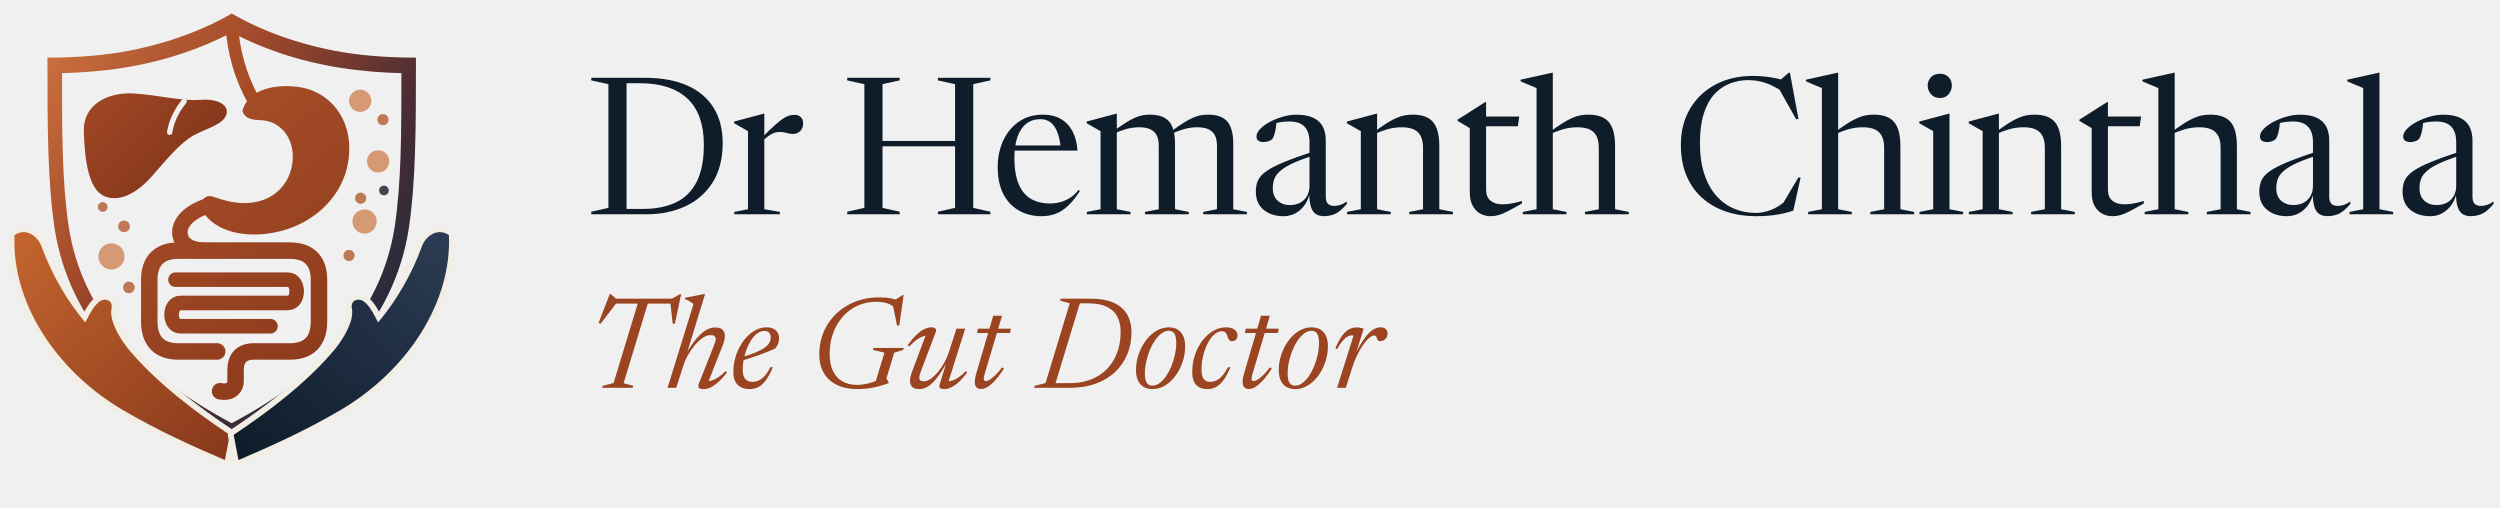
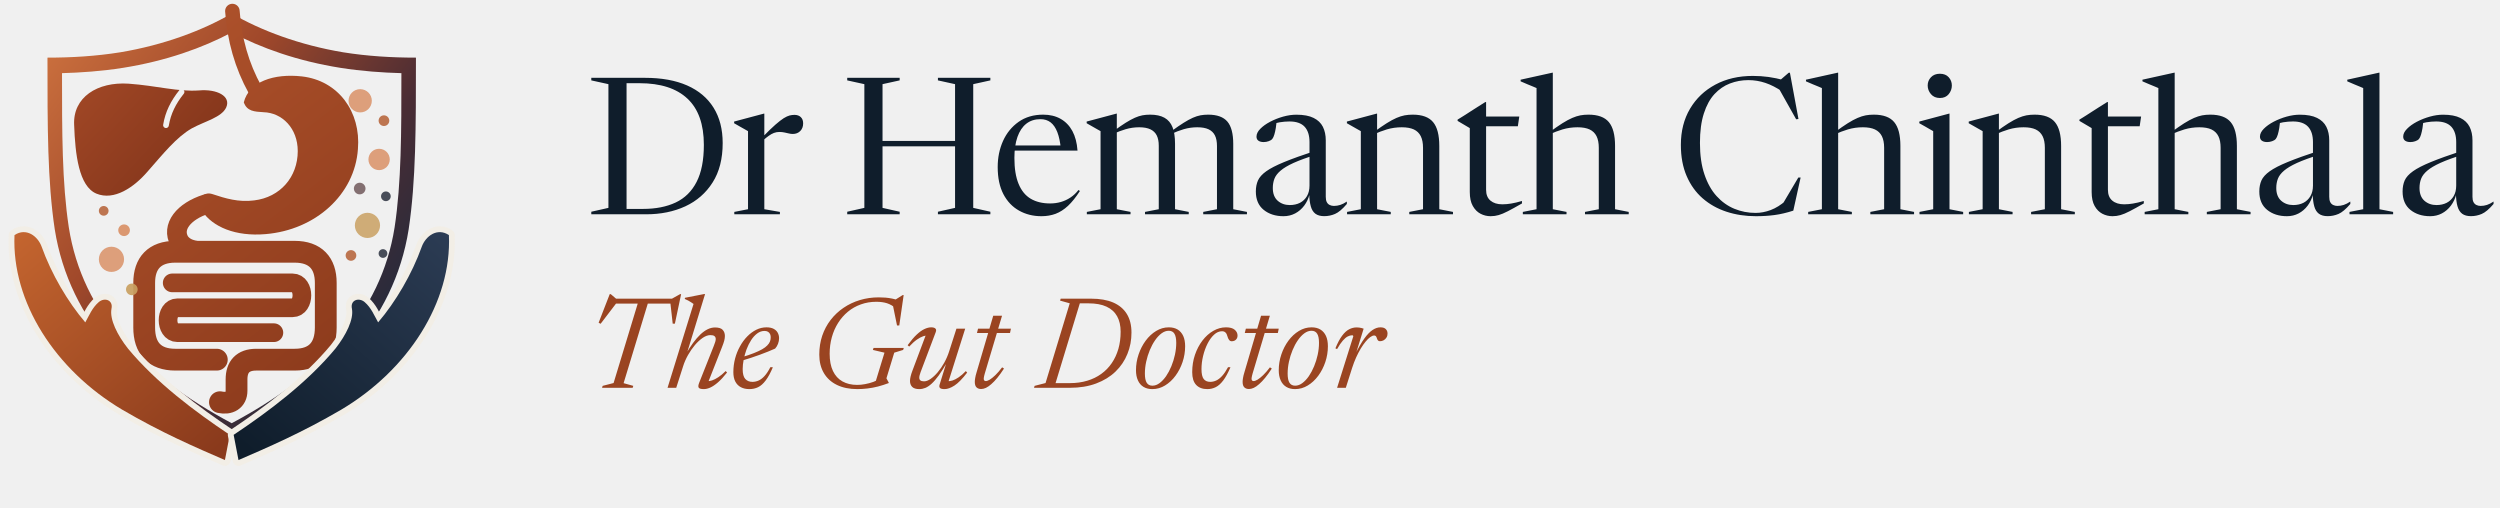
<svg xmlns="http://www.w3.org/2000/svg" viewBox="-2 -17.941 576.326 117.067" role="img">
  <g transform="translate(-4.47 -22.09) scale(1.1177)">
    <defs>
      <linearGradient id="sc2ring" x1="10" y1="10" x2="90" y2="70" gradientUnits="userSpaceOnUse">
        <stop offset="0" stop-color="#cf7440" />
        <stop offset=".38" stop-color="#a0482a" />
        <stop offset=".7" stop-color="#4a2c34" />
        <stop offset="1" stop-color="#1c2b3e" />
      </linearGradient>
      <linearGradient id="sc2org" x1="20" y1="20" x2="70" y2="85" gradientUnits="userSpaceOnUse">
        <stop offset="0" stop-color="#b0532c" />
        <stop offset="1" stop-color="#8a391b" />
      </linearGradient>
      <linearGradient id="sc2liv" x1="20" y1="22" x2="45" y2="45" gradientUnits="userSpaceOnUse">
        <stop offset="0" stop-color="#a24826" />
        <stop offset="1" stop-color="#7e3219" />
      </linearGradient>
      <linearGradient id="sc2hl" x1="5" y1="52" x2="45" y2="98" gradientUnits="userSpaceOnUse">
        <stop offset="0" stop-color="#c4652f" />
        <stop offset="1" stop-color="#8a3a1c" />
      </linearGradient>
      <linearGradient id="sc2hr" x1="95" y1="52" x2="55" y2="98" gradientUnits="userSpaceOnUse">
        <stop offset="0" stop-color="#2c3c54" />
        <stop offset="1" stop-color="#0f1d2b" />
      </linearGradient>
      <mask id="sc2lobe" maskUnits="userSpaceOnUse" x="0" y="0" width="100" height="100">
        <rect width="100" height="100" fill="#fff" />
        <path d="M40.2 24.6 C38.6 26.6 37.6 28.6 37.2 31" stroke="#000" stroke-width="1.1" fill="none" stroke-linecap="round" />
      </mask>
    </defs>
    <path d="M50 6.5 C56 10 64 13 73 14.5 C78 15.3 83 15.6 88 15.6 C88 30 88 41 86.5 51 C83.5 70 70 84 50 94.5 C30 84 16.5 70 13.5 51 C12 41 12 30 12 15.6 C17 15.6 22 15.3 27 14.5 C36 13 44 10 50 6.5 Z M50 10.4 C56 13.6 63.6 16.3 72.4 17.7 C76.8 18.4 81.2 18.7 85 18.8 C85 31 85 41.4 83.6 50.6 C80.8 68.4 68.4 81.2 50 91 C31.6 81.2 19.2 68.4 16.4 50.6 C15 41.4 15 31 15 18.8 C18.8 18.7 23.2 18.4 27.6 17.7 C36.4 16.3 44 13.6 50 10.4 Z" fill-rule="evenodd" fill="url(#sc2ring)" />
-     <path d="M50 9 C50.4 14.5 51.8 19.5 54.4 24.2" fill="none" stroke="url(#sc2org)" stroke-width="2.6" stroke-linecap="round" />
-     <path d="M19.5 31 C19.2 25.6 24 22.6 30 23 C35.5 23.4 39.5 24.6 43.6 24.3 C47 24 49.8 25.4 48.8 27.6 C47.9 29.5 44.8 30.2 42.2 31.6 C39.2 33.3 36.6 36.6 33.6 40 C31 43 27.2 45.6 23.8 44.2 C20.4 42.8 19.7 36.6 19.5 31 Z" fill="url(#sc2liv)" mask="url(#sc2lobe)" />
-     <path d="M52.2 26.6 C53.2 22.6 58 21 63.4 21.6 C70.4 22.4 74.8 28.4 74.2 35.6 C73.6 44.4 66 51.2 56.4 52 C50.6 52.5 46.2 50.6 44.2 47.6 C43 45.7 44.2 43.6 46.2 44.3 C48.6 45.1 51.2 45.9 54.2 45.5 C59.2 44.9 62.6 41 62.6 36 C62.6 31.6 59.6 28.6 56 28.5 C54.2 28.4 52.8 28.3 52.2 26.6 Z" fill="url(#sc2org)" />
-     <path d="M45 46.2 C40.6 47.6 38.2 50.6 39.8 53.4 C41 55.2 43.4 55.4 46 55.4" fill="none" stroke="url(#sc2org)" stroke-width="3.2" stroke-linecap="round" />
-     <path d="M46 55.4 L62 55.4 C66 55.4 68 57.6 68 61.4 L68 70 C68 74 66 76.2 62 76.2 L54.6 76.2 C52 76.2 50.8 77.6 50.8 80 L50.8 82.2 C50.8 84 49.4 84.8 47.6 84.4 M46 55.4 L39 55.4 C35 55.4 33 57.6 33 61.4 L33 70 C33 74 35 76.2 39 76.2 L47 76.2" fill="none" stroke="url(#sc2org)" stroke-width="3.4" stroke-linecap="round" stroke-linejoin="round" />
-     <path d="M38.4 61.4 L61.6 61.4 C64 61.4 64 66.2 61.6 66.2 L39.4 66.2 C37 66.2 37 71 39.4 71 L58 71" fill="none" stroke="url(#sc2org)" stroke-width="3" stroke-linecap="round" stroke-linejoin="round" />
-     <circle cx="76.5" cy="24.5" r="2.3" fill="#d08a5e" opacity="0.85" />
-     <circle cx="81.2" cy="28.4" r="1.15" fill="#b86a42" opacity="0.9" />
-     <circle cx="80.2" cy="37" r="2.3" fill="#d08a5e" opacity="0.85" />
-     <circle cx="76.6" cy="44.6" r="1.15" fill="#b86a42" opacity="0.9" />
-     <circle cx="81.4" cy="43" r="1" fill="#3a3040" opacity="0.9" />
-     <circle cx="77.4" cy="49.4" r="2.5" fill="#d08a5e" opacity="0.85" />
-     <circle cx="74.2" cy="56.4" r="1.15" fill="#b86a42" opacity="0.9" />
-     <circle cx="23.4" cy="46.4" r="1" fill="#b86a42" opacity="0.9" />
-     <circle cx="27.8" cy="50.4" r="1.2" fill="#b86a42" opacity="0.9" />
-     <circle cx="25.2" cy="56.6" r="2.7" fill="#d08a5e" opacity="0.85" />
-     <circle cx="28.8" cy="63" r="1.2" fill="#b86a42" opacity="0.9" />
+     <g transform="translate(48 52) scale(1.07) translate(-48 -52)">
+       <path d="M50 9 C50.4 14.5 51.8 19.5 54.4 24.2" fill="none" stroke="url(#sc2org)" stroke-width="2.8" stroke-linecap="round" />
+       <path d="M19.5 31 C19.2 25.6 24 22.6 30 23 C35.5 23.4 39.5 24.6 43.6 24.3 C47 24 49.8 25.4 48.8 27.6 C47.9 29.5 44.8 30.2 42.2 31.6 C39.2 33.3 36.6 36.6 33.6 40 C31 43 27.2 45.6 23.8 44.2 C20.4 42.8 19.7 36.6 19.5 31 Z" fill="url(#sc2liv)" mask="url(#sc2lobe)" />
+       <path d="M52.2 26.6 C53.2 22.6 58 21 63.4 21.6 C70.4 22.4 74.8 28.4 74.2 35.6 C73.6 44.4 66 51.2 56.4 52 C50.6 52.5 46.2 50.6 44.2 47.6 C43 45.7 44.2 43.6 46.2 44.3 C48.6 45.1 51.2 45.9 54.2 45.5 C59.2 44.9 62.6 41 62.6 36 C62.6 31.6 59.6 28.6 56 28.5 C54.2 28.4 52.8 28.3 52.2 26.6 Z" fill="url(#sc2org)" />
+       <path d="M45 46.2 C40.6 47.6 38.2 50.6 39.8 53.4 C41 55.2 43.4 55.4 46 55.4" fill="none" stroke="url(#sc2org)" stroke-width="3.8" stroke-linecap="round" />
+       <path d="M46 55.4 L62 55.4 C66 55.4 68 57.6 68 61.4 L68 70 C68 74 66 76.2 62 76.2 L54.6 76.2 C52 76.2 50.8 77.6 50.8 80 L50.8 82.2 C50.8 84 49.4 84.8 47.6 84.4 M46 55.4 L39 55.4 C35 55.4 33 57.6 33 61.4 L33 70 C33 74 35 76.2 39 76.2 L47 76.2" fill="none" stroke="url(#sc2org)" stroke-width="4.2" stroke-linecap="round" stroke-linejoin="round" />
+       <path d="M38.4 61.4 L61.6 61.4 C64 61.4 64 66.2 61.6 66.2 L39.4 66.2 C37 66.2 37 71 39.4 71 L58 71" fill="none" stroke="url(#sc2org)" stroke-width="3.6" stroke-linecap="round" stroke-linejoin="round" />
+     </g>
+     <circle cx="76.5" cy="24.5" r="2.4" fill="#d99066" opacity="0.85" />
+     <circle cx="81.4" cy="28.6" r="1.1" fill="#b86a42" opacity="0.92" />
+     <circle cx="80.4" cy="36.6" r="2.2" fill="#d99066" opacity="0.85" />
+     <circle cx="76.4" cy="42.6" r="1.2" fill="#7a6466" opacity="0.92" />
+     <circle cx="81.8" cy="44.2" r="1" fill="#3a3f4c" opacity="0.92" />
+     <circle cx="78" cy="50.2" r="2.6" fill="#c9a061" opacity="0.85" />
+     <circle cx="74.6" cy="56.4" r="1.1" fill="#b86a42" opacity="0.92" />
+     <circle cx="81.2" cy="56" r="0.9" fill="#3a3f4c" opacity="0.92" />
+     <circle cx="23.6" cy="47.2" r="1" fill="#b86a42" opacity="0.92" />
+     <circle cx="27.8" cy="51.2" r="1.2" fill="#d99066" opacity="0.92" />
+     <circle cx="25.2" cy="57.2" r="2.6" fill="#d99066" opacity="0.85" />
+     <circle cx="29.4" cy="63.4" r="1.2" fill="#c9a061" opacity="0.92" />
    <path d="M5.2 52.2 C4.6 66 13.6 80 27.4 88.2 C35.6 93 42.6 96 48.6 98.6 L49.6 93.4 C42.4 88.6 34.4 82.6 28.6 75.6 C26.4 72.8 24.8 69.6 25.2 67.4 C25.6 65.6 23.8 65 22.6 66 C21.2 67.2 20.6 68.8 19.8 70.2 C16.2 66 12.8 60.2 10.8 54.6 C10 52.4 7.6 50.6 5.2 52.2 Z" fill="none" stroke="#f2eee6" stroke-width="2.4" stroke-linejoin="round" />
    <path d="M5.2 52.2 C4.6 66 13.6 80 27.4 88.2 C35.6 93 42.6 96 48.6 98.6 L49.6 93.4 C42.4 88.6 34.4 82.6 28.6 75.6 C26.4 72.8 24.8 69.6 25.2 67.4 C25.6 65.6 23.8 65 22.6 66 C21.2 67.2 20.6 68.8 19.8 70.2 C16.2 66 12.8 60.2 10.8 54.6 C10 52.4 7.6 50.6 5.2 52.2 Z" fill="url(#sc2hl)" />
    <path d="M 94.8 52.2 C 95.4 66 86.4 80 72.6 88.2 C 64.4 93 57.4 96 51.4 98.6 L 50.4 93.4 C 57.6 88.6 65.6 82.6 71.4 75.6 C 73.6 72.8 75.2 69.6 74.8 67.4 C 74.4 65.6 76.2 65 77.4 66 C 78.8 67.2 79.4 68.8 80.2 70.2 C 83.8 66 87.2 60.2 89.2 54.6 C 90 52.4 92.4 50.6 94.8 52.2 Z" fill="none" stroke="#f2eee6" stroke-width="2.4" stroke-linejoin="round" />
    <path d="M 94.8 52.2 C 95.4 66 86.4 80 72.6 88.2 C 64.4 93 57.4 96 51.4 98.6 L 50.4 93.4 C 57.6 88.6 65.6 82.6 71.4 75.6 C 73.6 72.8 75.2 69.6 74.8 67.4 C 74.4 65.6 76.2 65 77.4 66 C 78.8 67.2 79.4 68.8 80.2 70.2 C 83.8 66 87.2 60.2 89.2 54.6 C 90 52.4 92.4 50.6 94.8 52.2 Z" fill="url(#sc2hr)" />
  </g>
  <path d="M160.26 15.45Q160.26 8.34 156.47 4.79Q152.69 1.24 145.43 1.24H139.96L140.01 0H146.68Q152.41 0 156.41 1.76Q160.41 3.53 162.5 6.89Q164.6 10.25 164.6 15.04Q164.6 20.47 162.28 24.12Q159.97 27.77 155.99 29.62Q152 31.46 146.98 31.46H140.01L139.96 30.22H146.22Q150.63 30.22 153.77 28.74Q156.92 27.25 158.59 23.99Q160.26 20.74 160.26 15.45ZM134.31 31.46V30.87L138.26 29.98V1.46L134.31 0.59V0H142.44V31.46H134.31ZM181.15 8.54Q182.07 8.54 182.61 9.06Q183.15 9.58 183.15 10.5Q183.15 11.59 182.48 12.27Q181.8 12.94 180.76 12.94Q180.29 12.94 179.83 12.82Q179.36 12.71 178.84 12.6Q178.32 12.48 177.66 12.48Q176.99 12.48 176.4 12.71Q175.81 12.94 175.22 13.37Q174.62 13.79 173.91 14.43V13.54Q175.59 11.82 176.74 10.81Q177.9 9.8 178.67 9.31Q179.45 8.83 180.03 8.68Q180.6 8.54 181.15 8.54ZM174.2 12.64V30.29L177.79 30.91V31.46H167.28V30.91L170.44 30.29V12.29Q170.16 12.13 169.72 11.88Q169.29 11.64 168.67 11.29Q168.05 10.93 167.24 10.47V10.08L174.1 8.25H174.2V12.64ZM201.45 29.98 205.4 30.87V31.46H193.31V30.87L197.26 29.98V1.46L193.31 0.59V0H205.4V0.59L201.45 1.46V29.98ZM222.36 29.98 226.31 30.87V31.46H214.22V30.87L218.17 29.98V1.46L214.22 0.59V0H226.31V0.59L222.36 1.46V29.98ZM198.92 15.79V14.55H220.64V15.79H198.92ZM238.49 8.49Q240.8 8.49 242.51 9.46Q244.22 10.43 245.22 12.27Q246.21 14.12 246.4 16.78H231.61V15.6H244.11L242.56 16.41Q242.34 14.05 241.75 12.53Q241.16 11.01 240.2 10.27Q239.23 9.53 237.85 9.53Q235.93 9.53 234.59 10.58Q233.25 11.64 232.55 13.64Q231.85 15.64 231.85 18.46Q231.85 22.13 232.82 24.46Q233.78 26.79 235.62 27.88Q237.46 28.96 240.1 28.96Q241.35 28.96 242.53 28.63Q243.7 28.3 244.75 27.61Q245.8 26.92 246.62 25.86L246.95 26.09Q245.56 28.25 244.2 29.52Q242.83 30.79 241.34 31.35Q239.85 31.9 238.08 31.9Q235.21 31.9 232.92 30.61Q230.63 29.33 229.31 26.81Q228 24.28 228 20.57Q228 17.3 229.23 14.55Q230.47 11.81 232.82 10.15Q235.18 8.49 238.49 8.49ZM255.46 12.42V30.29L258.62 30.91V31.46H248.55V30.91L251.71 30.29V12.29Q251.36 12.09 250.68 11.71Q250 11.33 248.51 10.47V10.08L255.37 8.25H255.46V12.42ZM268.88 15.17V30.29L272.04 30.91V31.46H261.96V30.91L265.13 30.29V15.65Q265.13 14.21 264.66 13.27Q264.19 12.34 263.2 11.87Q262.2 11.4 260.62 11.4Q259.01 11.4 257.49 11.85Q255.97 12.29 254.94 12.84L254.71 12.28Q256.32 11.1 257.5 10.36Q258.68 9.62 259.61 9.21Q260.53 8.8 261.37 8.64Q262.21 8.49 263.13 8.49Q265.17 8.49 266.44 9.2Q267.71 9.91 268.3 11.38Q268.88 12.85 268.88 15.17ZM282.3 15.26V30.29L285.46 30.91V31.46H275.38V30.91L278.55 30.29V15.73Q278.55 14.23 278.08 13.28Q277.6 12.33 276.6 11.86Q275.6 11.4 274.01 11.4Q272.4 11.4 270.87 11.85Q269.34 12.3 268.31 12.85L268.06 12.29Q269.68 11.11 270.86 10.37Q272.05 9.62 272.98 9.21Q273.91 8.8 274.75 8.64Q275.6 8.49 276.52 8.49Q279.59 8.49 280.95 10.09Q282.3 11.68 282.3 15.26ZM301.24 16.82 301.46 17.7Q298.22 18.71 296.22 19.61Q294.23 20.52 293.2 21.41Q292.16 22.3 291.79 23.27Q291.42 24.24 291.42 25.4Q291.42 27.32 292.54 28.33Q293.67 29.33 295.33 29.33Q296.67 29.33 297.69 28.81Q298.7 28.28 299.29 27.28Q299.88 26.27 299.88 24.84V14.81Q299.88 12.49 298.75 11.27Q297.62 10.06 295.27 10.06Q294.14 10.06 293.01 10.25Q291.87 10.44 291.12 10.8L292.32 9.93Q292.25 10.74 292.11 11.58Q291.97 12.42 291.77 13.09Q291.57 13.76 291.3 14.09Q291.02 14.42 290.46 14.61Q289.9 14.81 289.32 14.81Q288.56 14.81 288.11 14.5Q287.66 14.19 287.66 13.55Q287.66 12.64 288.54 11.75Q289.43 10.85 290.82 10.12Q292.22 9.39 293.81 8.94Q295.41 8.5 296.84 8.5Q299.34 8.5 300.82 9.24Q302.3 9.97 302.97 11.3Q303.63 12.63 303.63 14.42V27.44Q303.63 28.21 303.87 28.66Q304.11 29.12 304.55 29.32Q304.98 29.53 305.51 29.53Q306.26 29.53 306.97 29.3Q307.68 29.07 308.49 28.52V29.08Q306.96 30.87 305.76 31.38Q304.56 31.89 303.27 31.89Q302 31.89 301.24 31.33Q300.49 30.76 300.18 29.63Q299.86 28.5 299.82 26.83L299.9 26.81Q299.52 28.31 298.66 29.46Q297.8 30.61 296.57 31.26Q295.35 31.9 293.88 31.9Q291.13 31.9 289.32 30.44Q287.51 28.98 287.51 26.2Q287.51 24.77 288 23.66Q288.49 22.56 289.91 21.54Q291.32 20.53 294.05 19.41Q296.78 18.29 301.24 16.82ZM315.46 12.47V30.29L318.61 30.91V31.46H308.54V30.91L311.71 30.29V12.29Q311.35 12.09 310.68 11.71Q310 11.33 308.5 10.47V10.08L315.36 8.25H315.46V12.47ZM322.88 30.91 326.05 30.29V16.12Q326.05 14.5 325.53 13.45Q325.01 12.41 323.94 11.9Q322.86 11.4 321.15 11.4Q319.36 11.4 317.71 11.89Q316.06 12.39 314.96 12.96L314.7 12.52Q316.4 11.27 317.67 10.47Q318.93 9.68 319.92 9.25Q320.91 8.82 321.8 8.65Q322.69 8.49 323.68 8.49Q326.94 8.49 328.37 10.21Q329.8 11.92 329.8 15.69V30.29L332.96 30.91V31.46H322.88V30.91ZM340.59 25.81Q340.59 27.47 341.6 28.31Q342.61 29.16 344.33 29.16Q345.33 29.16 346.38 28.98Q347.43 28.81 348.86 28.39V28.96Q346.84 30.12 345.61 30.75Q344.37 31.39 343.49 31.64Q342.61 31.9 341.63 31.9Q340.39 31.9 339.3 31.33Q338.21 30.76 337.52 29.53Q336.83 28.31 336.83 26.33V11.59L334.02 9.93V9.63Q334.31 9.45 334.75 9.18Q335.19 8.92 335.76 8.55Q336.32 8.19 337.03 7.73Q337.73 7.28 338.58 6.74Q339.43 6.2 340.4 5.59H340.59V9.73V25.81ZM339.34 11.16V8.93H348.24L347.91 11.16H339.34ZM363.39 30.91 366.57 30.29V16.12Q366.57 14.5 366.05 13.45Q365.53 12.41 364.45 11.9Q363.38 11.4 361.66 11.4Q359.88 11.4 358.22 11.89Q356.57 12.39 355.47 12.96L355.22 12.52Q356.92 11.27 358.18 10.47Q359.44 9.68 360.44 9.25Q361.43 8.82 362.32 8.65Q363.2 8.49 364.19 8.49Q367.46 8.49 368.89 10.21Q370.32 11.92 370.32 15.69V30.29L373.47 30.91V31.46H363.39V30.91ZM359.13 31.46H349.06V30.91L352.22 30.29V2.36Q351.94 2.24 351.4 2.01Q350.86 1.79 350.13 1.49Q349.41 1.18 348.55 0.81V0.43L355.88 -1.19H355.97V11.11V30.29L359.13 30.91V31.46ZM402.72 31.14Q404.44 31.14 406.2 30.48Q407.96 29.82 409.69 28.31L408.81 29.34L412.57 22.98H413.1L411.41 30.62Q409.12 31.36 407.1 31.63Q405.09 31.9 402.79 31.9Q399.16 31.9 396.02 30.87Q392.88 29.84 390.51 27.78Q388.14 25.71 386.82 22.63Q385.49 19.55 385.49 15.46Q385.49 10.71 387.6 7.13Q389.71 3.56 393.45 1.56Q397.18 -0.44 402.08 -0.44Q403.94 -0.44 405.69 -0.2Q407.43 0.05 409.29 0.54L408.11 0.76L410.35 -1.17H410.63L412.6 9.49L412.07 9.56L407.92 2.17L408.93 3.2Q406.87 1.8 404.97 1.17Q403.06 0.53 401.05 0.53Q398.82 0.53 396.81 1.3Q394.8 2.07 393.24 3.75Q391.68 5.44 390.79 8.22Q389.89 10.99 389.89 15.02Q389.89 19.21 390.92 22.25Q391.94 25.3 393.73 27.27Q395.52 29.24 397.83 30.19Q400.14 31.14 402.72 31.14ZM429.17 30.91 432.35 30.29V16.12Q432.35 14.5 431.83 13.45Q431.31 12.41 430.23 11.9Q429.16 11.4 427.44 11.4Q425.66 11.4 424 11.89Q422.35 12.39 421.25 12.96L421 12.52Q422.7 11.27 423.96 10.47Q425.22 9.68 426.22 9.25Q427.21 8.82 428.1 8.65Q428.98 8.49 429.97 8.49Q433.24 8.49 434.67 10.21Q436.1 11.92 436.1 15.69V30.29L439.25 30.91V31.46H429.17V30.91ZM424.91 31.46H414.84V30.91L418 30.29V2.36Q417.72 2.24 417.18 2.01Q416.64 1.79 415.91 1.49Q415.19 1.18 414.33 0.81V0.43L421.66 -1.19H421.75V11.11V30.29L424.91 30.91V31.46ZM445.21 4.65Q443.9 4.65 443.14 3.76Q442.39 2.87 442.39 1.77Q442.39 0.67 443.14 -0.13Q443.9 -0.94 445.21 -0.94Q446.52 -0.94 447.24 -0.13Q447.96 0.67 447.96 1.77Q447.96 2.87 447.24 3.76Q446.52 4.65 445.21 4.65ZM447.42 8.25V12.2V30.29L450.57 30.91V31.46H440.5V30.91L443.66 30.29V12.29Q443.42 12.15 442.92 11.87Q442.42 11.58 441.78 11.21Q441.14 10.85 440.46 10.47V10.08L447.32 8.25H447.42ZM458.81 12.47V30.29L461.96 30.91V31.46H451.89V30.91L455.06 30.29V12.29Q454.71 12.09 454.03 11.71Q453.35 11.33 451.85 10.47V10.08L458.71 8.25H458.81V12.47ZM466.23 30.91 469.4 30.29V16.12Q469.4 14.5 468.88 13.45Q468.36 12.41 467.29 11.9Q466.22 11.4 464.5 11.4Q462.71 11.4 461.06 11.89Q459.41 12.39 458.31 12.96L458.06 12.52Q459.76 11.27 461.02 10.47Q462.28 9.68 463.27 9.25Q464.27 8.82 465.15 8.65Q466.04 8.49 467.03 8.49Q470.29 8.49 471.72 10.21Q473.15 11.92 473.15 15.69V30.29L476.31 30.91V31.46H466.23V30.91ZM483.94 25.81Q483.94 27.47 484.95 28.31Q485.96 29.16 487.68 29.16Q488.68 29.16 489.73 28.98Q490.78 28.81 492.21 28.39V28.96Q490.19 30.12 488.96 30.75Q487.72 31.39 486.84 31.64Q485.96 31.9 484.99 31.9Q483.75 31.9 482.65 31.33Q481.56 30.76 480.87 29.53Q480.19 28.31 480.19 26.33V11.59L477.37 9.93V9.63Q477.67 9.45 478.11 9.18Q478.55 8.92 479.11 8.55Q479.67 8.19 480.38 7.73Q481.09 7.28 481.93 6.74Q482.78 6.2 483.76 5.59H483.94V9.73V25.81ZM482.69 11.16V8.93H491.59L491.26 11.16H482.69ZM506.74 30.91 509.92 30.29V16.12Q509.92 14.5 509.4 13.45Q508.88 12.41 507.81 11.9Q506.73 11.4 505.01 11.4Q503.23 11.4 501.58 11.89Q499.92 12.39 498.82 12.96L498.57 12.52Q500.27 11.27 501.53 10.47Q502.8 9.68 503.79 9.25Q504.78 8.82 505.67 8.65Q506.56 8.49 507.54 8.49Q510.81 8.49 512.24 10.21Q513.67 11.92 513.67 15.69V30.29L516.82 30.91V31.46H506.74V30.91ZM502.48 31.46H492.41V30.91L495.57 30.29V2.36Q495.29 2.24 494.75 2.01Q494.21 1.79 493.49 1.49Q492.76 1.18 491.9 0.81V0.43L499.23 -1.19H499.33V11.11V30.29L502.48 30.91V31.46ZM532.57 16.82 532.79 17.7Q529.55 18.71 527.55 19.61Q525.56 20.52 524.53 21.41Q523.49 22.3 523.12 23.27Q522.75 24.24 522.75 25.4Q522.75 27.32 523.87 28.33Q525 29.33 526.66 29.33Q528 29.33 529.02 28.81Q530.03 28.28 530.62 27.28Q531.21 26.27 531.21 24.84V14.81Q531.21 12.49 530.08 11.27Q528.95 10.06 526.6 10.06Q525.47 10.06 524.34 10.25Q523.2 10.44 522.45 10.8L523.65 9.93Q523.58 10.74 523.44 11.58Q523.3 12.42 523.1 13.09Q522.9 13.76 522.63 14.09Q522.35 14.42 521.79 14.61Q521.23 14.81 520.65 14.81Q519.89 14.81 519.44 14.5Q518.99 14.19 518.99 13.55Q518.99 12.64 519.87 11.75Q520.76 10.85 522.15 10.12Q523.55 9.39 525.14 8.94Q526.74 8.5 528.17 8.5Q530.67 8.5 532.15 9.24Q533.63 9.97 534.3 11.3Q534.96 12.63 534.96 14.42V27.44Q534.96 28.21 535.2 28.66Q535.44 29.12 535.88 29.32Q536.31 29.53 536.84 29.53Q537.59 29.53 538.3 29.3Q539.01 29.07 539.82 28.52V29.08Q538.29 30.87 537.09 31.38Q535.89 31.89 534.6 31.89Q533.33 31.89 532.57 31.33Q531.82 30.76 531.51 29.63Q531.19 28.5 531.15 26.83L531.23 26.81Q530.85 28.31 529.99 29.46Q529.13 30.61 527.9 31.26Q526.68 31.9 525.21 31.9Q522.46 31.9 520.65 30.44Q518.84 28.98 518.84 26.2Q518.84 24.77 519.33 23.66Q519.82 22.56 521.24 21.54Q522.65 20.53 525.38 19.41Q528.11 18.29 532.57 16.82ZM546.54 30.29 549.69 30.91V31.46H539.63V30.91L542.79 30.29V2.36Q542.5 2.24 541.96 2.01Q541.43 1.79 540.7 1.49Q539.97 1.18 539.12 0.81V0.43L546.44 -1.19H546.54V2.46V30.29ZM565.6 16.82 565.81 17.7Q562.57 18.71 560.58 19.61Q558.58 20.52 557.55 21.41Q556.51 22.3 556.14 23.27Q555.77 24.24 555.77 25.4Q555.77 27.32 556.89 28.33Q558.02 29.33 559.69 29.33Q561.02 29.33 562.04 28.81Q563.06 28.28 563.64 27.28Q564.23 26.27 564.23 24.84V14.81Q564.23 12.49 563.1 11.27Q561.97 10.06 559.62 10.06Q558.5 10.06 557.36 10.25Q556.23 10.44 555.48 10.8L556.67 9.93Q556.6 10.74 556.46 11.58Q556.32 12.42 556.12 13.09Q555.92 13.76 555.65 14.09Q555.37 14.42 554.81 14.61Q554.25 14.81 553.67 14.81Q552.91 14.81 552.46 14.5Q552.01 14.19 552.01 13.55Q552.01 12.64 552.9 11.75Q553.78 10.85 555.17 10.12Q556.57 9.39 558.17 8.94Q559.76 8.5 561.2 8.5Q563.69 8.5 565.17 9.24Q566.65 9.97 567.32 11.3Q567.98 12.63 567.98 14.42V27.44Q567.98 28.21 568.22 28.66Q568.47 29.12 568.9 29.32Q569.33 29.53 569.86 29.53Q570.61 29.53 571.32 29.3Q572.03 29.07 572.84 28.52V29.08Q571.31 30.87 570.11 31.38Q568.91 31.89 567.63 31.89Q566.35 31.89 565.6 31.33Q564.85 30.76 564.53 29.63Q564.21 28.5 564.17 26.83L564.25 26.81Q563.88 28.31 563.01 29.46Q562.15 30.61 560.92 31.26Q559.7 31.9 558.23 31.9Q555.48 31.9 553.67 30.44Q551.87 28.98 551.87 26.2Q551.87 24.77 552.35 23.66Q552.84 22.56 554.26 21.54Q555.67 20.53 558.4 19.41Q561.13 18.29 565.6 16.82Z" fill="#0f1d2b" />
  <path d="M153.68 52.05H138.56L140.22 51.77L136.46 56.7L136 56.46L138.56 49.87H138.8L140.29 51.14L139.26 50.91H153.7L152.5 51.14L154.78 49.87H155.02L153.58 56.68H153.08L152.53 51.79L153.68 52.05ZM145.15 51.6H147.47L141.76 70.39L143.99 71.01L143.85 71.46H136.79L136.93 71.01L139.45 70.36L145.15 51.6ZM155.48 66.49 153.89 71.46H151.89L157.88 52.13Q157.61 51.92 157.3 51.73Q157 51.53 156.64 51.34Q156.28 51.14 155.85 50.97L155.93 50.7L160.3 49.85H160.54L156.27 63.77L156.06 63.77Q156.93 62.27 157.78 61.11Q158.63 59.95 159.46 59.16Q160.3 58.37 161.14 57.96Q161.98 57.55 162.83 57.55Q164.1 57.55 164.6 58.1Q165.11 58.65 165.11 59.51Q165.11 60 164.96 60.59Q164.8 61.19 164.44 62.09L161.16 70.42L161.04 69.92Q161.52 69.96 162.16 69.75Q162.81 69.54 163.6 69.01Q164.4 68.49 165.29 67.6L165.61 67.93Q164.48 69.36 163.52 70.2Q162.55 71.04 161.75 71.4Q160.95 71.76 160.26 71.76Q159.33 71.76 159.09 71.45Q158.85 71.14 159.18 70.3L162.55 61.81Q162.78 61.23 162.89 60.86Q163 60.49 163 60.23Q163 59.78 162.71 59.55Q162.43 59.31 161.77 59.31Q160.95 59.31 160.02 59.93Q159.09 60.56 158.2 61.6Q157.32 62.65 156.6 63.92Q155.89 65.19 155.48 66.49ZM174.25 58.35Q173.34 58.35 172.56 58.93Q171.78 59.51 171.16 60.47Q170.54 61.44 170.1 62.6Q169.67 63.77 169.44 64.96Q169.21 66.15 169.21 67.16Q169.21 68.76 169.81 69.42Q170.42 70.09 171.45 70.09Q172.18 70.09 172.87 69.79Q173.56 69.49 174.23 68.76Q174.91 68.03 175.59 66.71L176.17 66.72Q175.34 68.69 174.5 69.78Q173.67 70.88 172.76 71.32Q171.85 71.76 170.75 71.76Q169.62 71.76 168.79 71.32Q167.97 70.89 167.51 70.02Q167.06 69.15 167.06 67.86Q167.06 66.25 167.46 64.72Q167.86 63.2 168.59 61.9Q169.31 60.59 170.27 59.61Q171.23 58.63 172.36 58.07Q173.49 57.52 174.7 57.52Q175.72 57.52 176.36 57.87Q177 58.21 177.3 58.79Q177.6 59.36 177.6 60.03Q177.6 60.68 177.36 61.31Q177.12 61.95 176.69 62.42Q175.96 62.75 175.06 63.11Q174.17 63.48 173.16 63.84Q172.16 64.2 171.11 64.55Q170.06 64.89 169.02 65.2L169.07 64.39Q170.67 63.91 171.8 63.46Q172.94 63.01 173.69 62.58Q174.44 62.15 174.86 61.71Q175.29 61.28 175.48 60.83Q175.66 60.39 175.67 59.93Q175.7 59.46 175.54 59.11Q175.38 58.75 175.06 58.55Q174.74 58.35 174.25 58.35ZM195.62 70.79Q196.48 70.79 197.43 70.61Q198.38 70.44 199.3 70.11Q200.22 69.77 200.95 69.29L199.64 70.75L201.9 63.36L199.23 62.73L199.38 62.27H206.35L206.2 62.73L204.15 63.36L202.35 69.27L202.89 70.28L202.85 70.38Q201.62 70.84 200.41 71.16Q199.2 71.47 198.01 71.61Q196.82 71.76 195.65 71.76Q192.91 71.76 190.94 70.8Q188.97 69.84 187.92 68.05Q186.87 66.27 186.87 63.8Q186.87 61.47 187.55 59.45Q188.24 57.43 189.49 55.81Q190.75 54.18 192.46 53.02Q194.18 51.85 196.24 51.23Q198.3 50.61 200.59 50.61Q201.4 50.61 202.15 50.67Q202.91 50.74 203.66 50.89Q204.4 51.04 205.13 51.3L204.09 51.34L206.1 50.08H206.32L205.31 57.09H204.79L203.81 52.29L204.56 53.16Q203.51 52.29 202.46 51.96Q201.42 51.63 200.02 51.63Q198.11 51.63 196.46 52.23Q194.8 52.82 193.48 53.91Q192.15 55.01 191.21 56.5Q190.26 58 189.76 59.81Q189.26 61.61 189.26 63.62Q189.26 65.98 190.02 67.58Q190.78 69.18 192.2 69.98Q193.63 70.79 195.62 70.79ZM214.6 70.75 216.2 65.58 216.34 65.55Q215.27 67.41 214.4 68.62Q213.52 69.83 212.77 70.51Q212.01 71.2 211.32 71.48Q210.63 71.76 209.92 71.76Q208.79 71.76 208.28 71.24Q207.78 70.72 207.78 69.88Q207.78 69.43 207.92 68.85Q208.05 68.28 208.32 67.57L211.59 58.86L211.97 59.42Q211.53 59.34 210.86 59.56Q210.19 59.78 209.36 60.36Q208.54 60.93 207.59 61.96L207.24 61.64Q208.37 60.09 209.33 59.19Q210.29 58.29 211.12 57.91Q211.95 57.52 212.67 57.52Q213.35 57.52 213.64 57.8Q213.93 58.07 213.71 58.64L210.22 67.86Q210.08 68.27 210 68.57Q209.92 68.88 209.92 69.12Q209.92 69.55 210.19 69.76Q210.47 69.97 211.03 69.97Q211.71 69.97 212.53 69.41Q213.35 68.85 214.17 67.88Q214.99 66.91 215.68 65.67Q216.37 64.43 216.8 63.08L218.49 57.82H220.51L216.55 70.35L216.43 69.9Q216.9 69.98 217.56 69.78Q218.21 69.58 219 69.04Q219.79 68.51 220.65 67.61L220.96 67.95Q219.3 70.12 218.03 70.94Q216.76 71.76 215.75 71.76Q214.97 71.76 214.71 71.51Q214.45 71.27 214.6 70.75ZM223.22 58.82 223.47 57.82H231.05L230.84 58.82H223.22ZM225.03 68.14Q224.95 68.44 224.89 68.67Q224.83 68.9 224.81 69.07Q224.78 69.24 224.78 69.37Q224.78 69.65 224.91 69.78Q225.03 69.91 225.26 69.91Q225.6 69.91 226.17 69.58Q226.73 69.24 227.46 68.54Q228.19 67.84 229.02 66.74L229.45 67.02Q228.65 68.26 227.92 69.15Q227.19 70.04 226.53 70.61Q225.88 71.19 225.29 71.47Q224.7 71.74 224.18 71.74Q223.53 71.74 223.13 71.37Q222.72 70.99 222.72 70.09Q222.72 69.72 222.81 69.2Q222.89 68.67 223.14 67.86L226.97 54.85H229L225.03 68.14ZM244.65 70.38Q246.81 70.38 248.63 69.83Q250.45 69.29 251.88 68.25Q253.31 67.22 254.3 65.76Q255.29 64.31 255.82 62.49Q256.34 60.66 256.34 58.53Q256.34 56.42 255.53 54.97Q254.72 53.51 253.08 52.75Q251.44 51.99 248.92 51.99H245.48L245.86 50.91H249.51Q252.56 50.91 254.63 51.8Q256.7 52.7 257.77 54.44Q258.84 56.18 258.84 58.74Q258.84 61.36 257.9 63.66Q256.97 65.97 255.16 67.72Q253.35 69.47 250.7 70.46Q248.05 71.46 244.62 71.46H239.57L239.89 70.38H244.65ZM244.61 51.98 242.38 51.36 242.52 50.91H247.26L241.01 71.46H236.37L236.51 71.01L239.03 70.36L244.61 51.98ZM267.45 57.52Q268.65 57.52 269.49 58.03Q270.32 58.54 270.77 59.51Q271.21 60.48 271.21 61.87Q271.21 63.74 270.62 65.51Q270.03 67.27 268.99 68.68Q267.95 70.09 266.58 70.92Q265.21 71.76 263.64 71.76Q262.46 71.76 261.62 71.25Q260.77 70.74 260.33 69.76Q259.88 68.78 259.88 67.41Q259.88 65.54 260.48 63.77Q261.07 62.01 262.11 60.6Q263.15 59.19 264.52 58.36Q265.89 57.52 267.45 57.52ZM263.67 70.97Q264.51 70.97 265.31 70.38Q266.11 69.79 266.81 68.79Q267.5 67.78 268.03 66.5Q268.56 65.22 268.86 63.83Q269.16 62.44 269.16 61.1Q269.16 59.67 268.74 58.99Q268.33 58.31 267.43 58.31Q266.59 58.31 265.78 58.9Q264.98 59.49 264.29 60.49Q263.59 61.5 263.06 62.78Q262.53 64.06 262.23 65.45Q261.93 66.84 261.93 68.18Q261.93 69.61 262.35 70.29Q262.77 70.97 263.67 70.97ZM279.71 58.42Q278.73 58.42 277.88 59.21Q277.02 60 276.37 61.29Q275.72 62.58 275.35 64.12Q274.98 65.66 274.98 67.16Q274.98 68.75 275.48 69.42Q275.99 70.09 277 70.09Q277.69 70.09 278.37 69.78Q279.05 69.47 279.73 68.73Q280.41 67.99 281.1 66.71L281.66 66.72Q280.82 68.67 279.99 69.77Q279.15 70.87 278.26 71.31Q277.36 71.76 276.32 71.76Q274.67 71.76 273.75 70.79Q272.84 69.82 272.84 67.86Q272.84 65.74 273.47 63.87Q274.11 62 275.2 60.57Q276.29 59.14 277.7 58.33Q279.1 57.52 280.63 57.52Q281.99 57.52 282.64 58.08Q283.29 58.64 283.29 59.41Q283.29 60 282.92 60.36Q282.56 60.72 281.96 60.73Q281.59 60.74 281.34 60.42Q281.09 60.1 280.95 59.56Q280.82 59.01 280.51 58.71Q280.21 58.42 279.71 58.42ZM284.96 58.82 285.21 57.82H292.79L292.58 58.82H284.96ZM286.77 68.14Q286.69 68.44 286.63 68.67Q286.57 68.9 286.55 69.07Q286.52 69.24 286.52 69.37Q286.52 69.65 286.65 69.78Q286.77 69.91 287 69.91Q287.34 69.91 287.91 69.58Q288.47 69.24 289.2 68.54Q289.93 67.84 290.76 66.74L291.19 67.02Q290.39 68.26 289.66 69.15Q288.93 70.04 288.27 70.61Q287.62 71.19 287.03 71.47Q286.44 71.74 285.92 71.74Q285.27 71.74 284.87 71.37Q284.46 70.99 284.46 70.09Q284.46 69.72 284.55 69.2Q284.63 68.67 284.88 67.86L288.71 54.85H290.74L286.77 68.14ZM300.36 57.52Q301.56 57.52 302.4 58.03Q303.23 58.54 303.68 59.51Q304.12 60.48 304.12 61.87Q304.12 63.74 303.53 65.51Q302.94 67.27 301.9 68.68Q300.86 70.09 299.49 70.92Q298.12 71.76 296.55 71.76Q295.37 71.76 294.53 71.25Q293.68 70.74 293.24 69.76Q292.79 68.78 292.79 67.41Q292.79 65.54 293.39 63.77Q293.98 62.01 295.02 60.6Q296.06 59.19 297.43 58.36Q298.8 57.52 300.36 57.52ZM296.58 70.97Q297.42 70.97 298.22 70.38Q299.02 69.79 299.72 68.79Q300.41 67.78 300.94 66.5Q301.47 65.22 301.77 63.83Q302.07 62.44 302.07 61.1Q302.07 59.67 301.65 58.99Q301.24 58.31 300.34 58.31Q299.5 58.31 298.69 58.9Q297.89 59.49 297.2 60.49Q296.5 61.5 295.97 62.78Q295.44 64.06 295.14 65.45Q294.84 66.84 294.84 68.18Q294.84 69.61 295.26 70.29Q295.68 70.97 296.58 70.97ZM309.98 59.58Q309.97 59.49 309.91 59.42Q309.84 59.35 309.7 59.35Q309.23 59.35 308.7 59.62Q308.16 59.89 307.56 60.58Q306.95 61.27 306.24 62.53L305.85 62.36Q306.61 60.5 307.4 59.45Q308.18 58.4 309.02 57.97Q309.85 57.54 310.72 57.54Q311.02 57.54 311.3 57.57Q311.58 57.61 311.84 57.67Q312.11 57.74 312.36 57.83L310.56 63.64H310.47Q311.57 61.41 312.54 60.07Q313.51 58.73 314.42 58.13Q315.33 57.52 316.23 57.52Q317.08 57.52 317.47 57.93Q317.87 58.33 317.87 58.97Q317.87 59.48 317.62 59.88Q317.38 60.27 316.98 60.5Q316.59 60.72 316.12 60.72Q315.85 60.72 315.69 60.56Q315.53 60.41 315.42 60.06Q315.32 59.7 315.17 59.55Q315.02 59.4 314.8 59.4Q314.39 59.4 313.88 59.77Q313.36 60.14 312.81 60.82Q312.25 61.49 311.69 62.42Q311.13 63.35 310.62 64.48Q310.12 65.6 309.71 66.86L308.25 71.46H306.24L309.98 59.58Z" fill="#9a4421" />
</svg>
